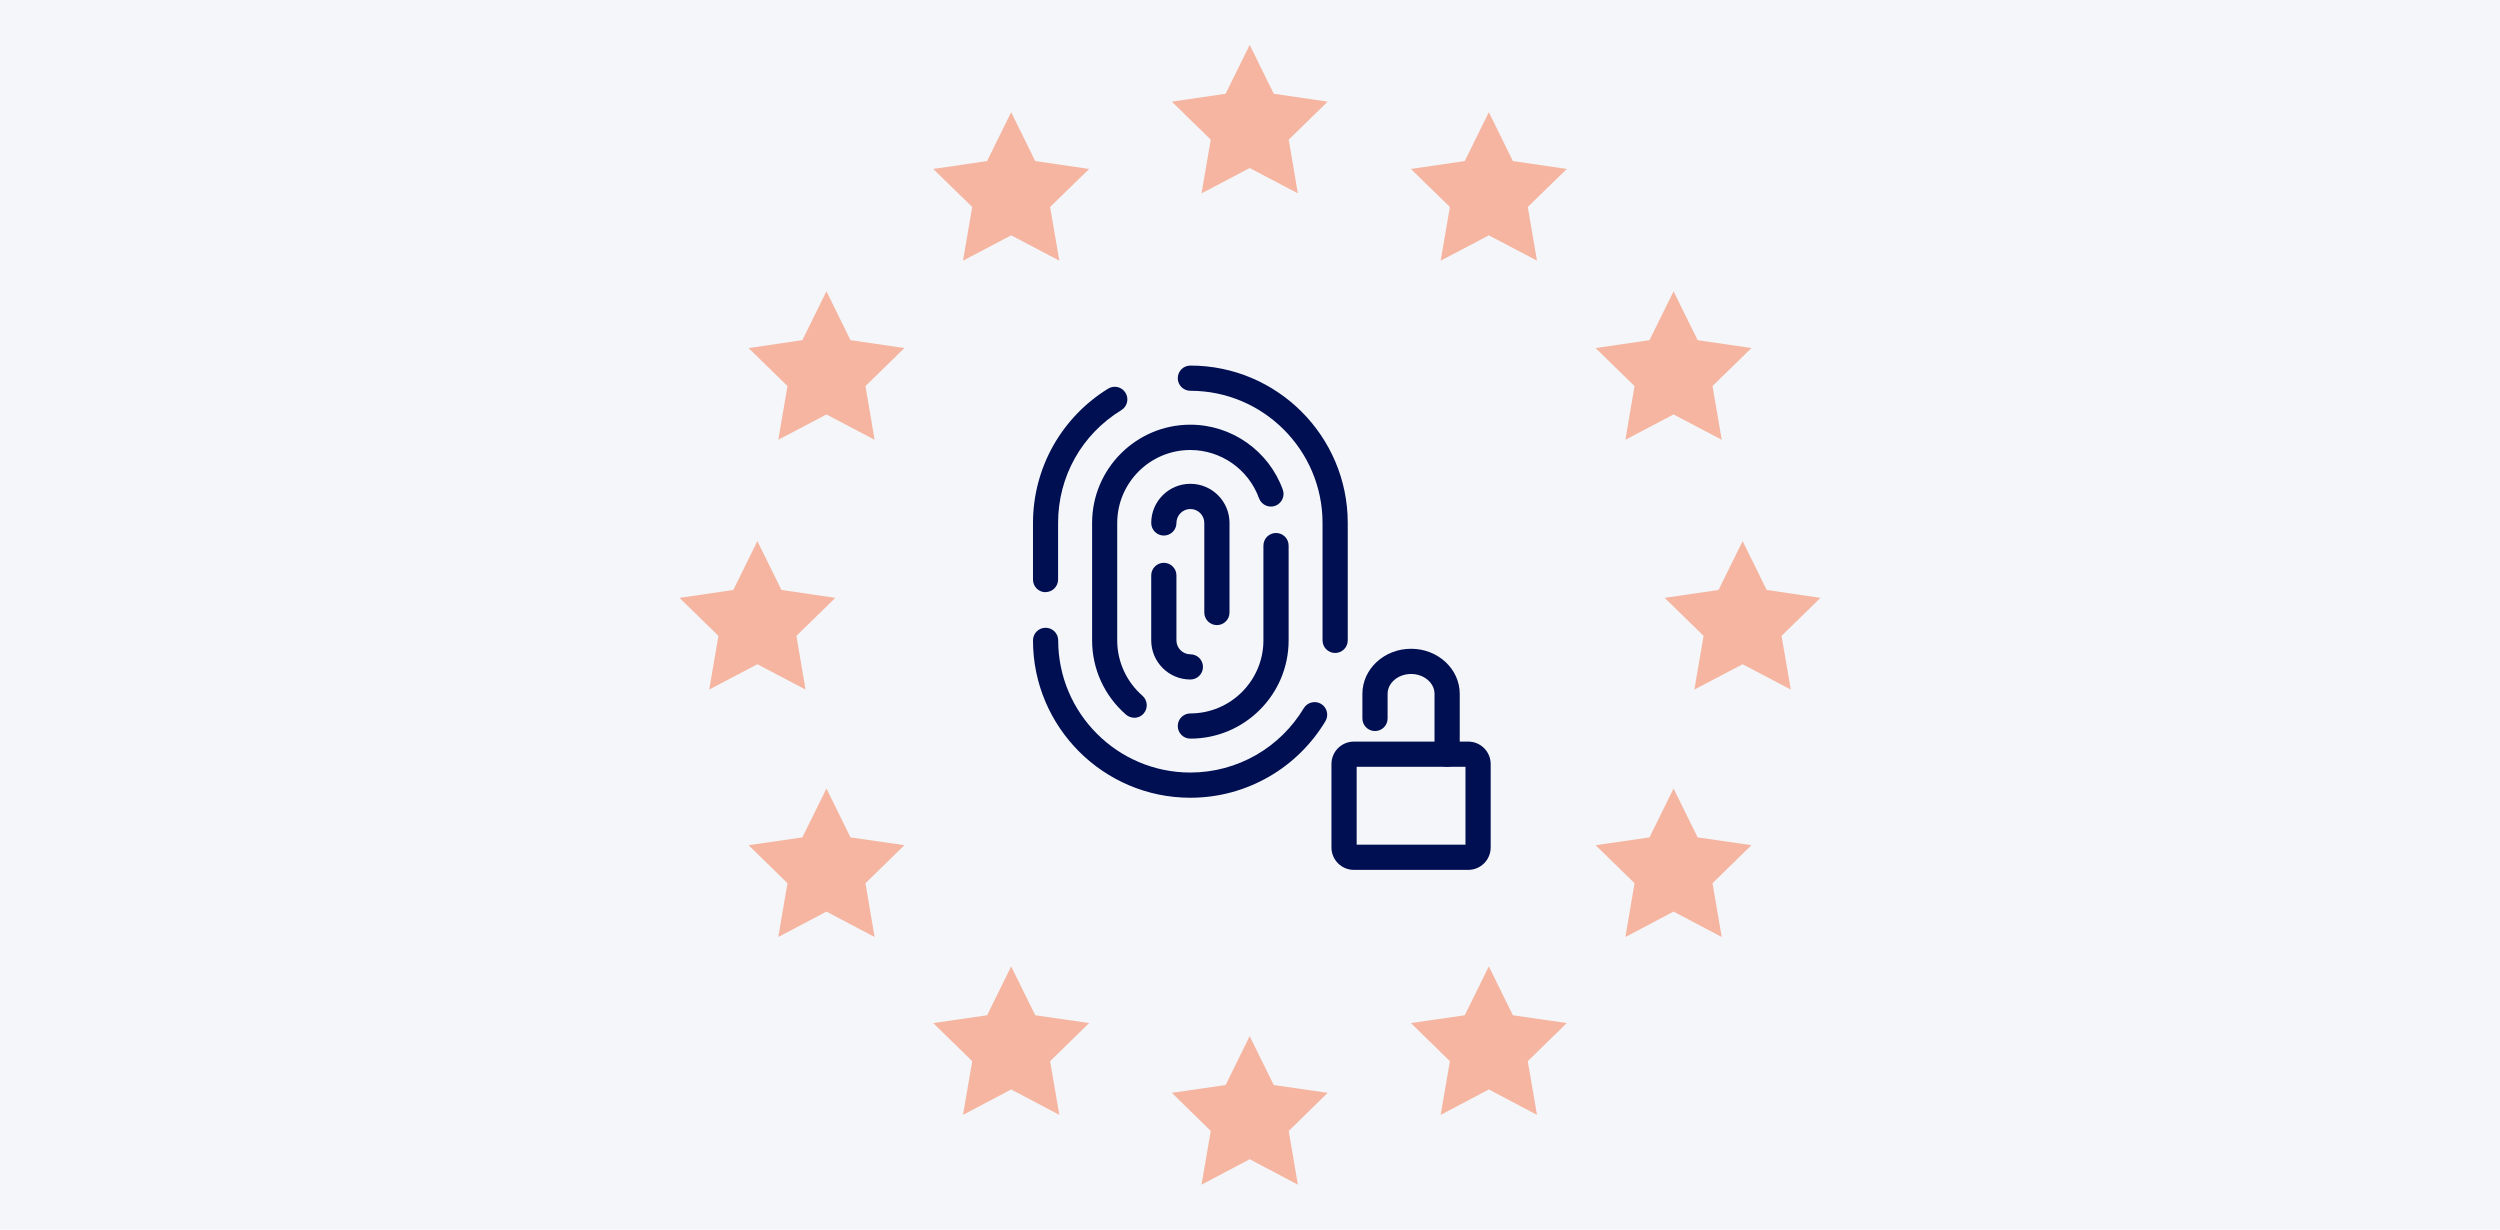
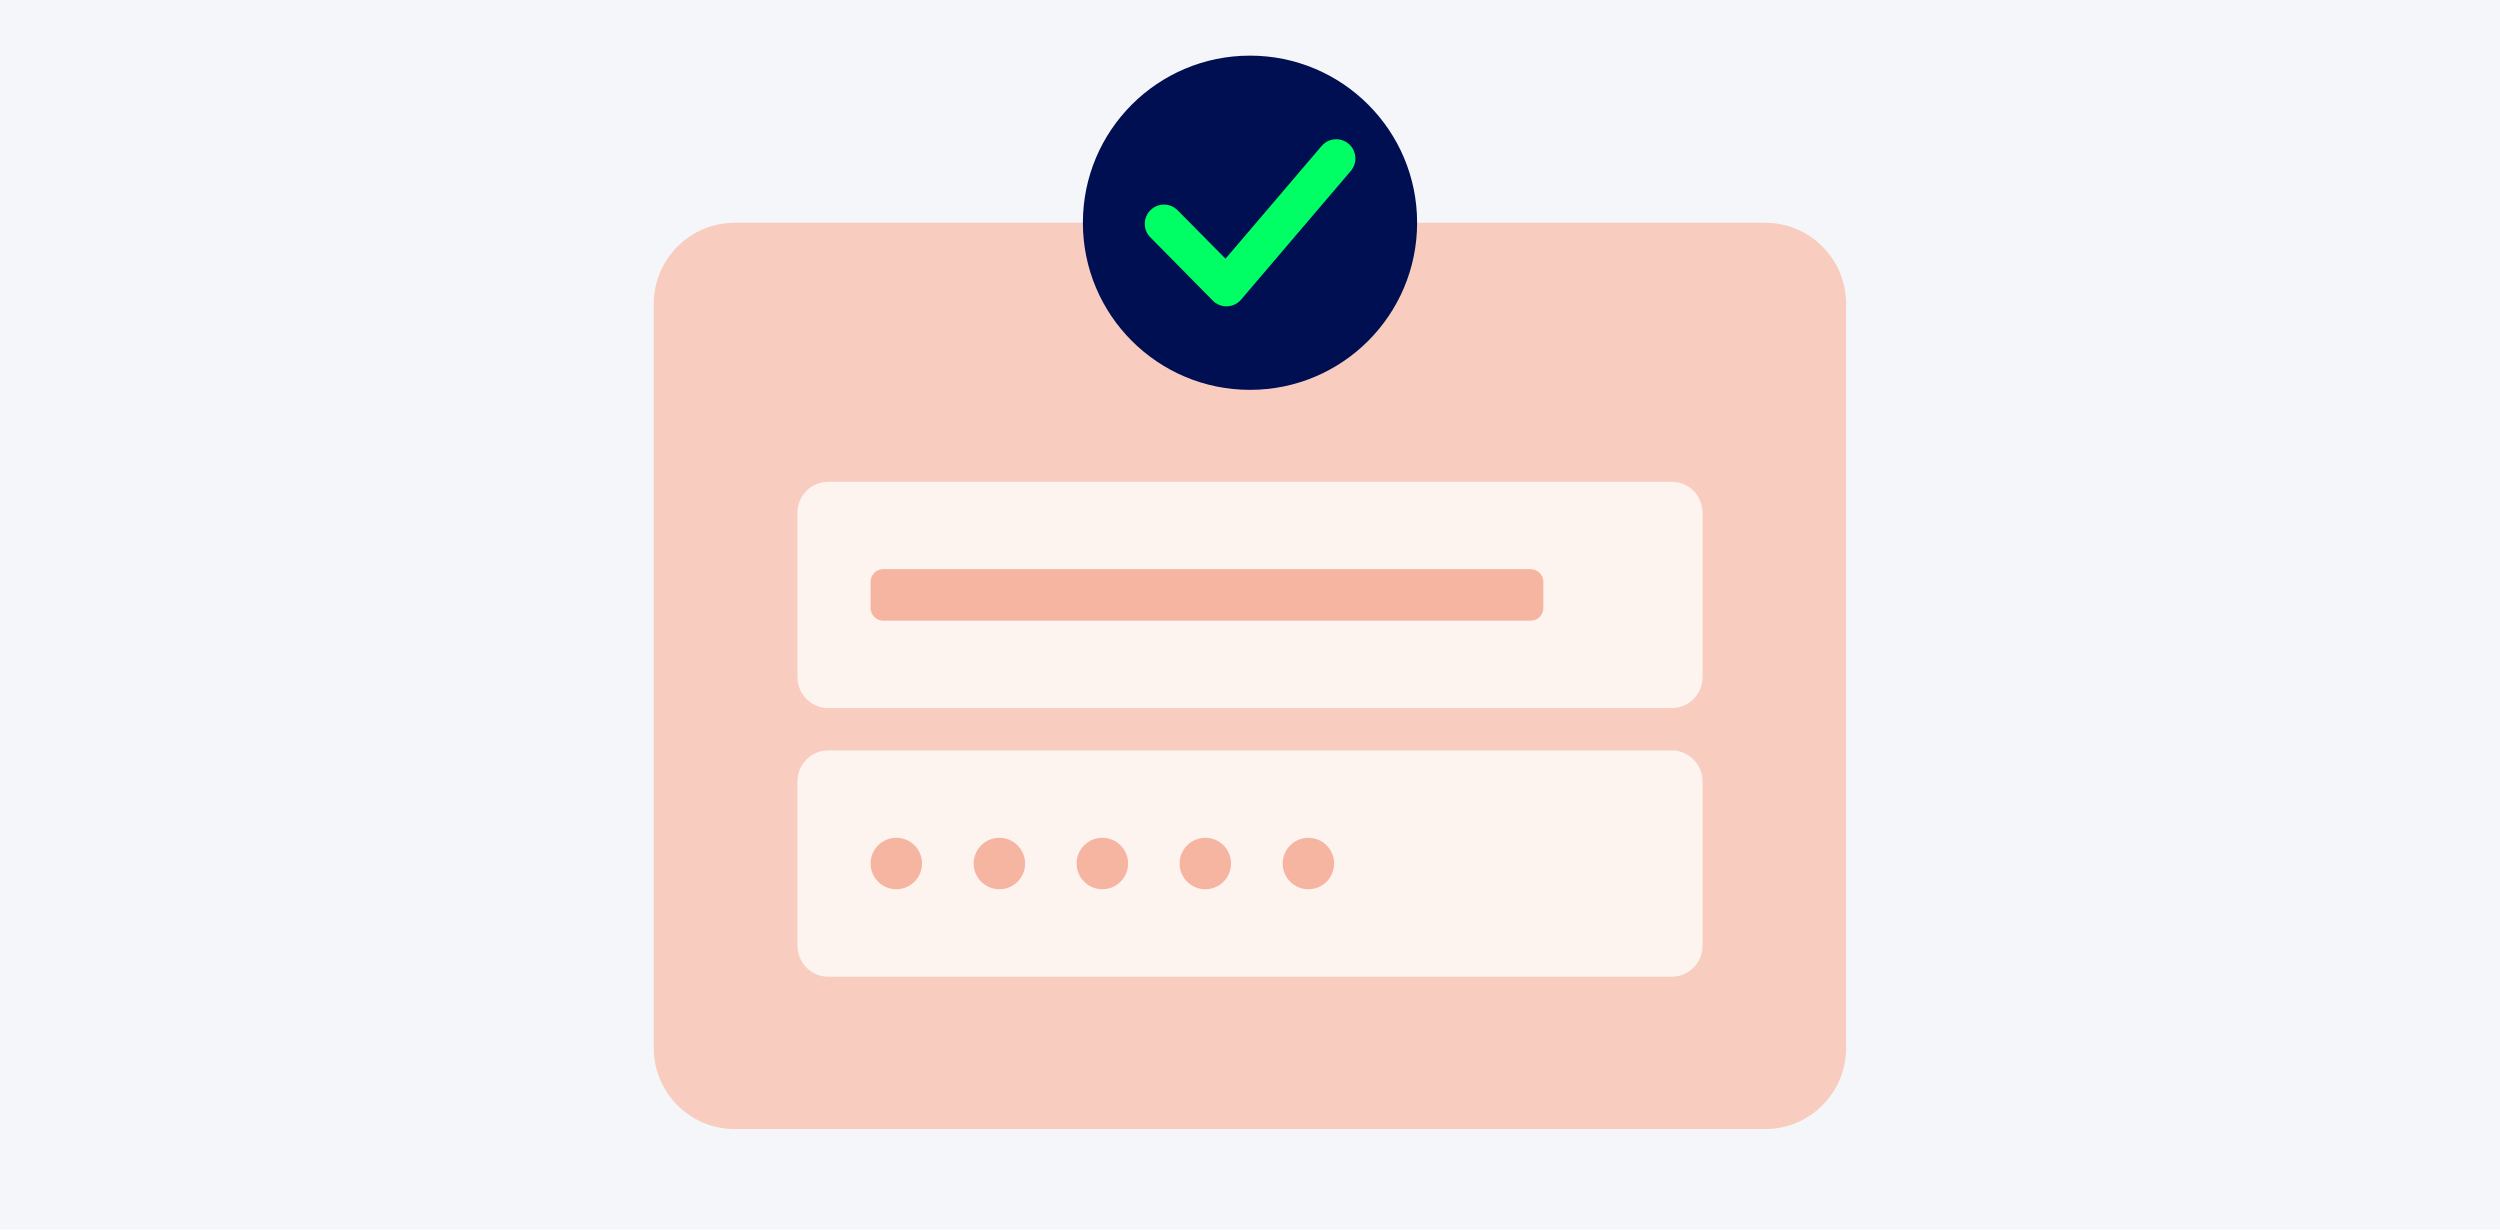
<svg xmlns="http://www.w3.org/2000/svg" viewBox="0 0 244 120">
  <g id="Hintergrund">
    <rect width="244" height="120" fill="#f4f6f9" stroke-width="0" />
  </g>
  <g id="Design">
    <g>
+       <rect x="63.81" y="21.74" width="116.37" height="88.46" rx="7.91" ry="7.91" fill="#f8cdbf" stroke-width="0" />
      <g>
-         <polygon points="121.97 4.38 119.62 9.15 114.37 9.92 118.17 13.63 117.27 18.87 121.97 16.4 126.67 18.87 125.78 13.63 129.58 9.92 124.32 9.15 121.97 4.38" fill="#f5b5a0" stroke-width="0" />
-         <polygon points="124.32 105.9 121.97 101.13 119.62 105.9 114.37 106.66 118.17 110.38 117.27 115.62 121.97 113.14 126.67 115.62 125.78 110.38 129.58 106.66 124.32 105.9" fill="#f5b5a0" stroke-width="0" />
-         <polygon points="73.92 64.83 78.62 67.3 77.73 62.06 81.53 58.35 76.27 57.58 73.92 52.81 71.57 57.58 66.32 58.35 70.12 62.06 69.22 67.3 73.92 64.83" fill="#f5b5a0" stroke-width="0" />
-         <polygon points="80.66 28.43 78.31 33.2 73.06 33.97 76.86 37.68 75.96 42.92 80.66 40.45 85.36 42.92 84.47 37.68 88.27 33.97 83.01 33.2 80.66 28.43" fill="#f5b5a0" stroke-width="0" />
-         <polygon points="83.01 81.73 80.66 76.96 78.31 81.73 73.06 82.49 76.86 86.2 75.96 91.45 80.66 88.97 85.36 91.45 84.47 86.2 88.27 82.49 83.01 81.73" fill="#f5b5a0" stroke-width="0" />
-         <polygon points="98.69 10.95 96.34 15.72 91.08 16.49 94.89 20.2 93.99 25.44 98.69 22.97 103.39 25.44 102.49 20.2 106.3 16.49 101.04 15.72 98.69 10.95" fill="#f5b5a0" stroke-width="0" />
-         <polygon points="101.04 99.09 98.69 94.32 96.34 99.09 91.08 99.85 94.89 103.57 93.99 108.81 98.69 106.33 103.39 108.81 102.49 103.57 106.3 99.85 101.04 99.09" fill="#f5b5a0" stroke-width="0" />
-         <polygon points="177.68 58.35 172.43 57.58 170.08 52.81 167.73 57.58 162.47 58.35 166.27 62.06 165.37 67.3 170.08 64.83 174.78 67.3 173.88 62.06 177.68 58.35" fill="#f5b5a0" stroke-width="0" />
-         <polygon points="158.64 42.92 163.34 40.45 168.04 42.92 167.14 37.68 170.94 33.97 165.69 33.2 163.34 28.43 160.99 33.2 155.73 33.97 159.53 37.68 158.64 42.92" fill="#f5b5a0" stroke-width="0" />
-         <polygon points="165.69 81.73 163.34 76.96 160.99 81.73 155.73 82.49 159.53 86.2 158.64 91.45 163.34 88.97 168.04 91.45 167.14 86.2 170.94 82.49 165.69 81.73" fill="#f5b5a0" stroke-width="0" />
-         <polygon points="145.31 10.95 142.96 15.72 137.7 16.49 141.51 20.2 140.61 25.44 145.31 22.97 150.01 25.44 149.11 20.2 152.92 16.49 147.66 15.72 145.31 10.95" fill="#f5b5a0" stroke-width="0" />
-         <polygon points="147.66 99.09 145.31 94.32 142.96 99.09 137.7 99.85 141.51 103.57 140.61 108.81 145.31 106.33 150.01 108.81 149.11 103.57 152.92 99.85 147.66 99.09" fill="#f5b5a0" stroke-width="0" />
+         <circle cx="122" cy="21.74" r="16.31" fill="#000e52" stroke-width="0" />
+         <path d="m119.7,29.9c-.5,0-.98-.2-1.33-.56l-6.1-6.18c-.73-.74-.72-1.92.02-2.65.74-.73,1.92-.72,2.65.02l4.67,4.72,9.38-11c.67-.79,1.86-.88,2.64-.21.79.67.88,1.86.21,2.64l-10.71,12.56c-.34.4-.83.64-1.36.66-.02,0-.05,0-.07,0Z" fill="#00ff64" stroke-width="0" />
      </g>
      <g>
-         <g>
-           <path d="m102.05,57.8c-.68,0-1.23-.55-1.23-1.23v-5.53c0-2.67.7-5.31,2.02-7.62,1.28-2.24,3.12-4.14,5.32-5.49.58-.36,1.34-.17,1.69.41.36.58.17,1.34-.41,1.69-3.87,2.37-6.17,6.49-6.17,11v5.53c0,.68-.55,1.23-1.23,1.23Z" fill="#000e52" stroke-width="0" />
-           <path d="m116.18,77.86c-8.47,0-15.36-6.89-15.36-15.36,0-.68.55-1.23,1.23-1.23s1.23.55,1.23,1.23c0,7.11,5.79,12.9,12.9,12.9,2.26,0,4.49-.6,6.45-1.73,1.9-1.1,3.49-2.67,4.62-4.55.35-.58,1.11-.77,1.69-.42.58.35.77,1.11.42,1.69-1.34,2.23-3.24,4.11-5.5,5.41-2.33,1.35-4.98,2.06-7.68,2.06Z" fill="#000e52" stroke-width="0" />
-           <path d="m130.31,63.73c-.68,0-1.23-.55-1.23-1.23v-11.46c0-7.11-5.79-12.9-12.9-12.9-.68,0-1.23-.55-1.23-1.23s.55-1.23,1.23-1.23c8.47,0,15.36,6.89,15.36,15.36v11.46c0,.68-.55,1.23-1.23,1.23Z" fill="#000e52" stroke-width="0" />
-           <path d="m110.71,70.05c-.29,0-.57-.1-.81-.3-2.11-1.83-3.31-4.47-3.31-7.25v-11.46c0-5.29,4.3-9.59,9.59-9.59,4.03,0,7.65,2.55,9.02,6.34.23.64-.1,1.34-.74,1.58-.64.23-1.34-.1-1.58-.74-1.02-2.82-3.71-4.71-6.71-4.71-3.93,0-7.13,3.2-7.13,7.13v11.46c0,2.06.9,4.03,2.46,5.39.51.45.57,1.22.12,1.74-.24.28-.59.42-.93.42Z" fill="#000e52" stroke-width="0" />
-           <path d="m116.18,72.09c-.68,0-1.23-.55-1.23-1.23s.55-1.23,1.23-1.23c3.93,0,7.13-3.2,7.13-7.13v-9.25c0-.68.55-1.23,1.23-1.23s1.23.55,1.23,1.23v9.25c0,5.29-4.3,9.59-9.59,9.59Z" fill="#000e52" stroke-width="0" />
-           <path d="m116.18,66.32c-2.11,0-3.82-1.71-3.82-3.82v-6.34c0-.68.55-1.23,1.23-1.23s1.23.55,1.23,1.23v6.34c0,.75.61,1.36,1.36,1.36.68,0,1.23.55,1.23,1.23s-.55,1.23-1.23,1.23Z" fill="#000e52" stroke-width="0" />
-           <path d="m118.77,61.01c-.68,0-1.23-.55-1.23-1.23v-8.74c0-.75-.61-1.36-1.36-1.36s-1.36.61-1.36,1.36c0,.68-.55,1.23-1.23,1.23s-1.23-.55-1.23-1.23c0-2.11,1.71-3.82,3.82-3.82s3.82,1.71,3.82,3.82v8.74c0,.68-.55,1.23-1.23,1.23Z" fill="#000e52" stroke-width="0" />
-         </g>
-         <g>
-           <path d="m143.3,84.9h-11.16c-1.21,0-2.19-.98-2.19-2.19v-8.14c0-1.21.98-2.19,2.19-2.19h11.16c1.21,0,2.19.98,2.19,2.19v8.14c0,1.21-.98,2.19-2.19,2.19Zm-10.89-2.46h10.62v-7.6h-10.62v7.6Z" fill="#000e52" stroke-width="0" />
-           <path d="m141.24,74.84c-.68,0-1.23-.55-1.23-1.23v-5.89c0-1.07-1.03-1.94-2.29-1.94s-2.29.87-2.29,1.94v2.4c0,.68-.55,1.23-1.23,1.23s-1.23-.55-1.23-1.23v-2.4c0-2.43,2.13-4.4,4.75-4.4s4.75,1.97,4.75,4.4v5.89c0,.68-.55,1.23-1.23,1.23Z" fill="#000e52" stroke-width="0" />
-         </g>
+         <rect x="77.83" y="47.02" width="88.34" height="22.09" rx="3.02" ry="3.02" fill="#fdf3ef" stroke-width="0" />
+         <rect x="77.83" y="73.24" width="88.34" height="22.09" rx="3.02" ry="3.02" fill="#fdf3ef" stroke-width="0" />
+         <rect x="84.97" y="55.55" width="65.66" height="5.03" rx="1.24" ry="1.24" fill="#f5b5a0" stroke-width="0" />
+         <circle cx="87.48" cy="84.28" r="2.51" fill="#f5b5a0" stroke-width="0" />
+         <circle cx="97.54" cy="84.28" r="2.51" fill="#f5b5a0" stroke-width="0" />
+         <circle cx="107.59" cy="84.28" r="2.51" fill="#f5b5a0" stroke-width="0" />
+         <circle cx="117.64" cy="84.28" r="2.51" fill="#f5b5a0" stroke-width="0" />
+         <circle cx="127.7" cy="84.28" r="2.51" fill="#f5b5a0" stroke-width="0" />
      </g>
    </g>
  </g>
</svg>
